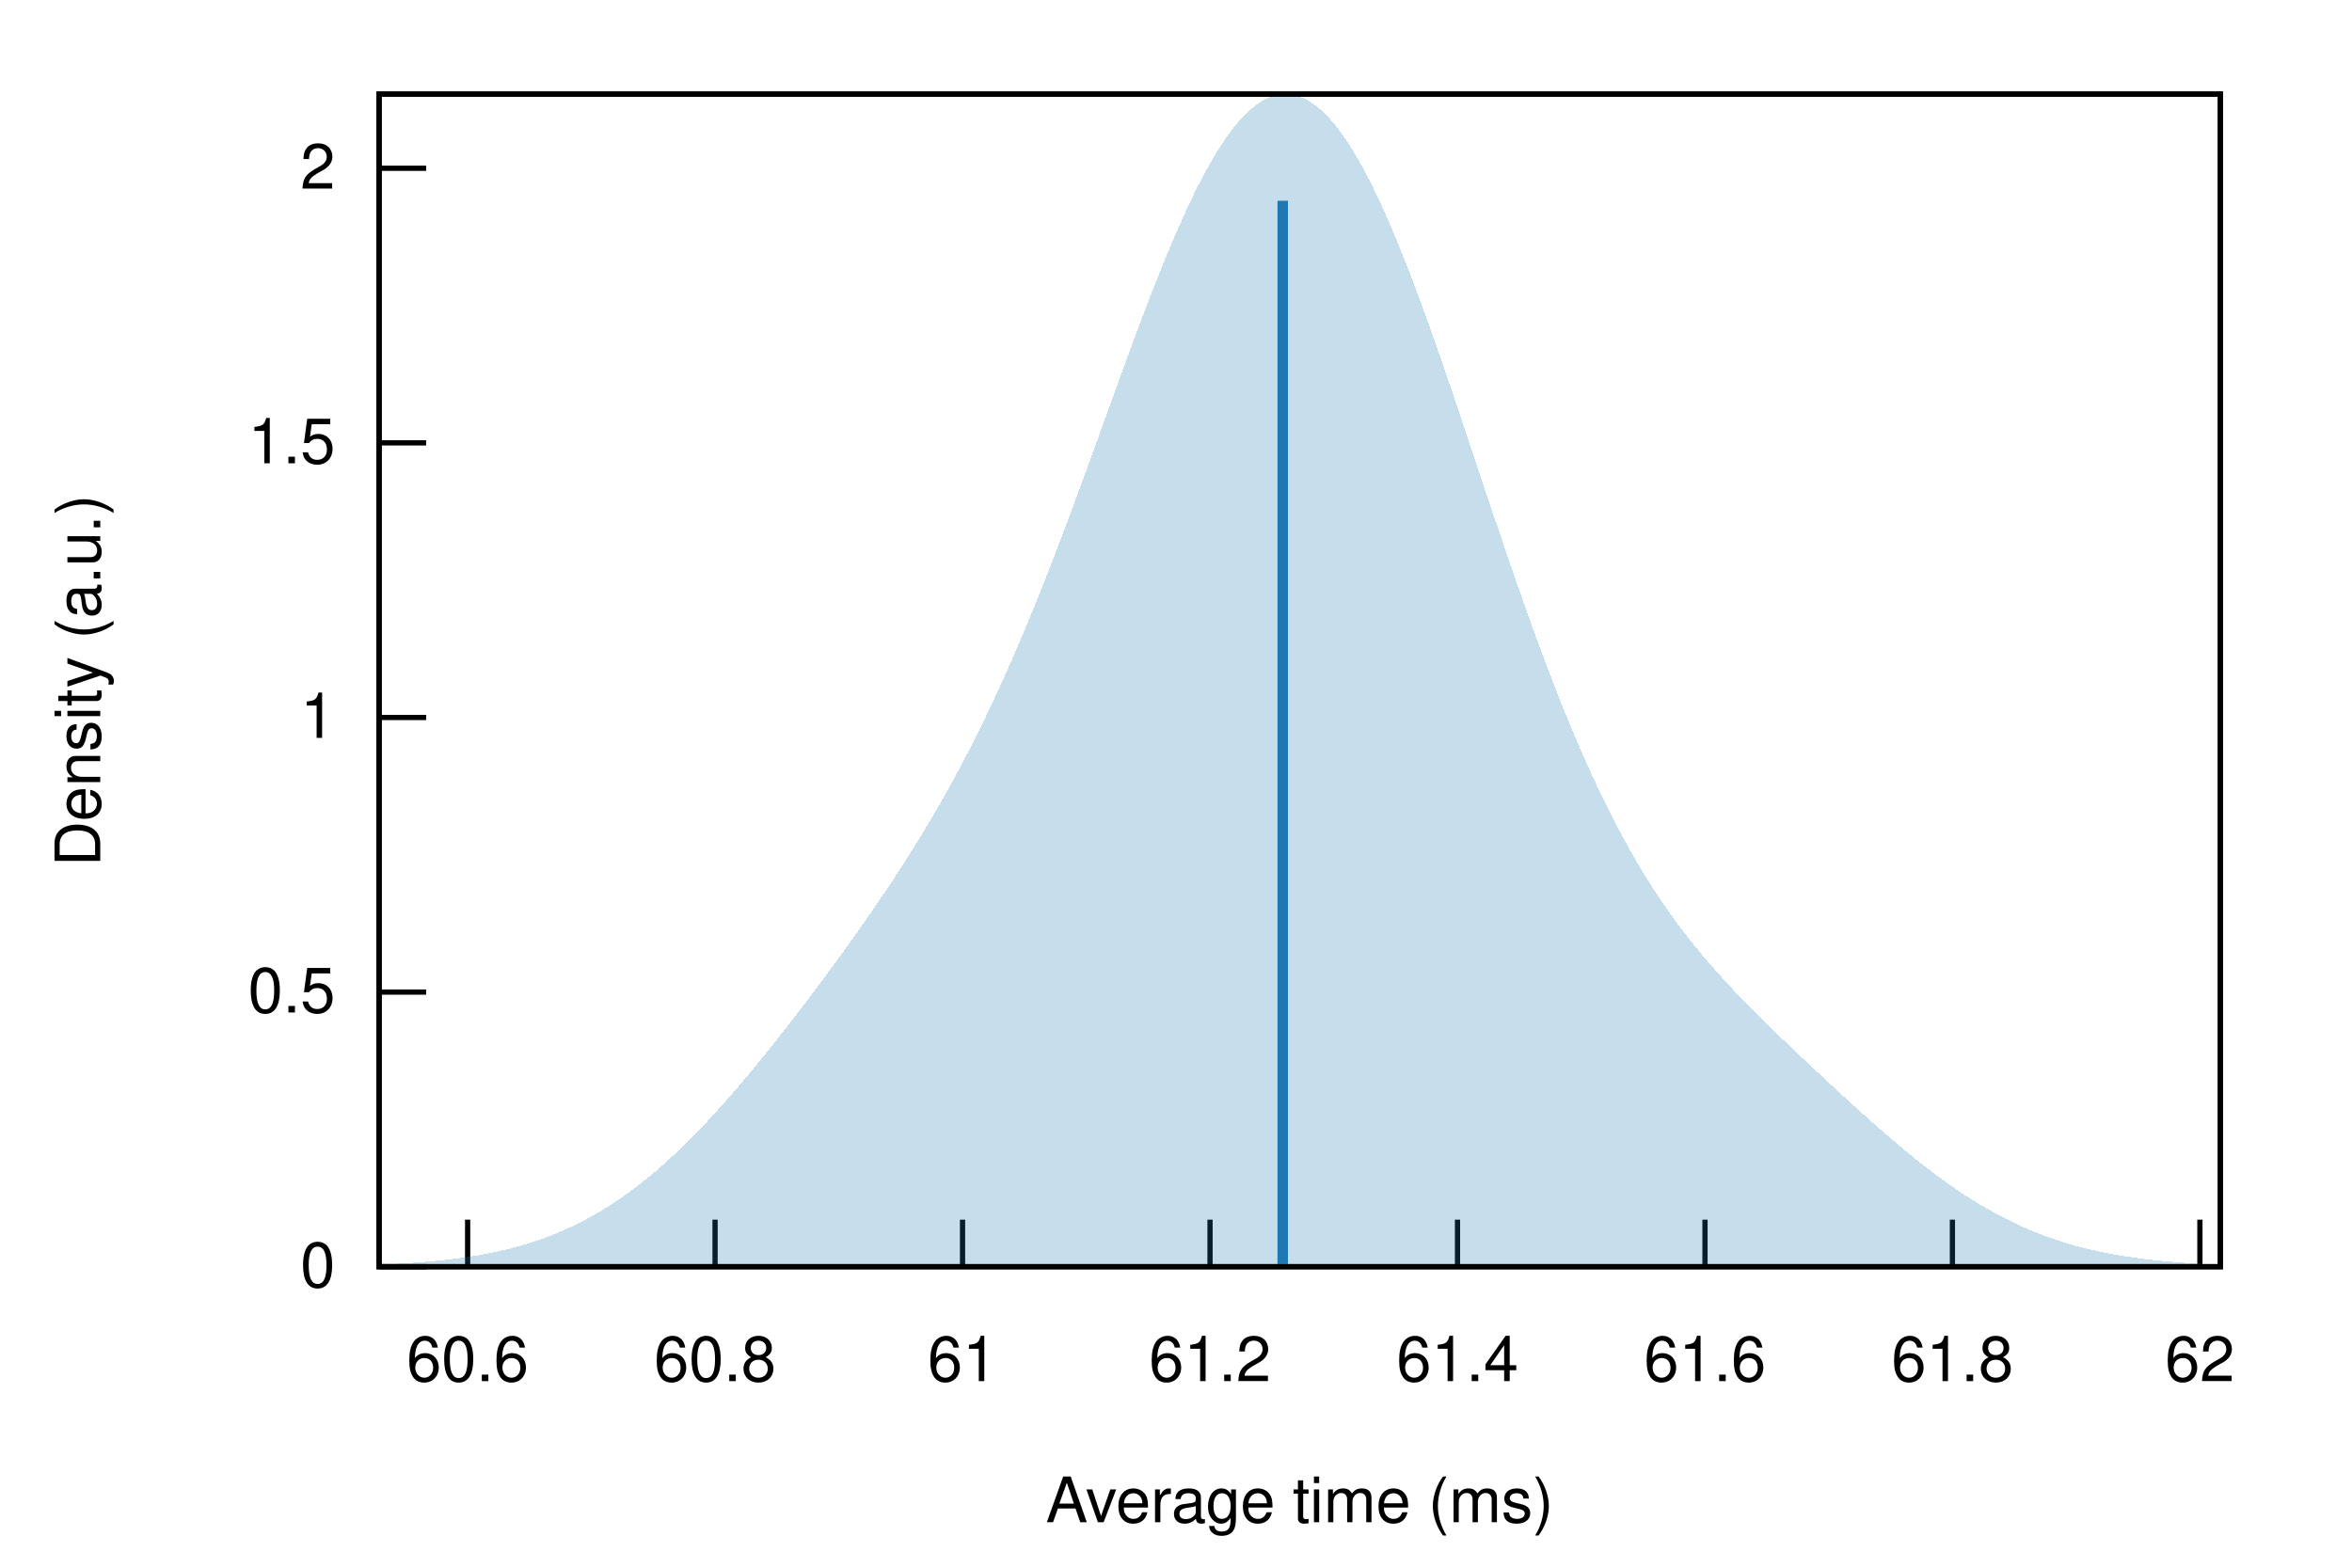
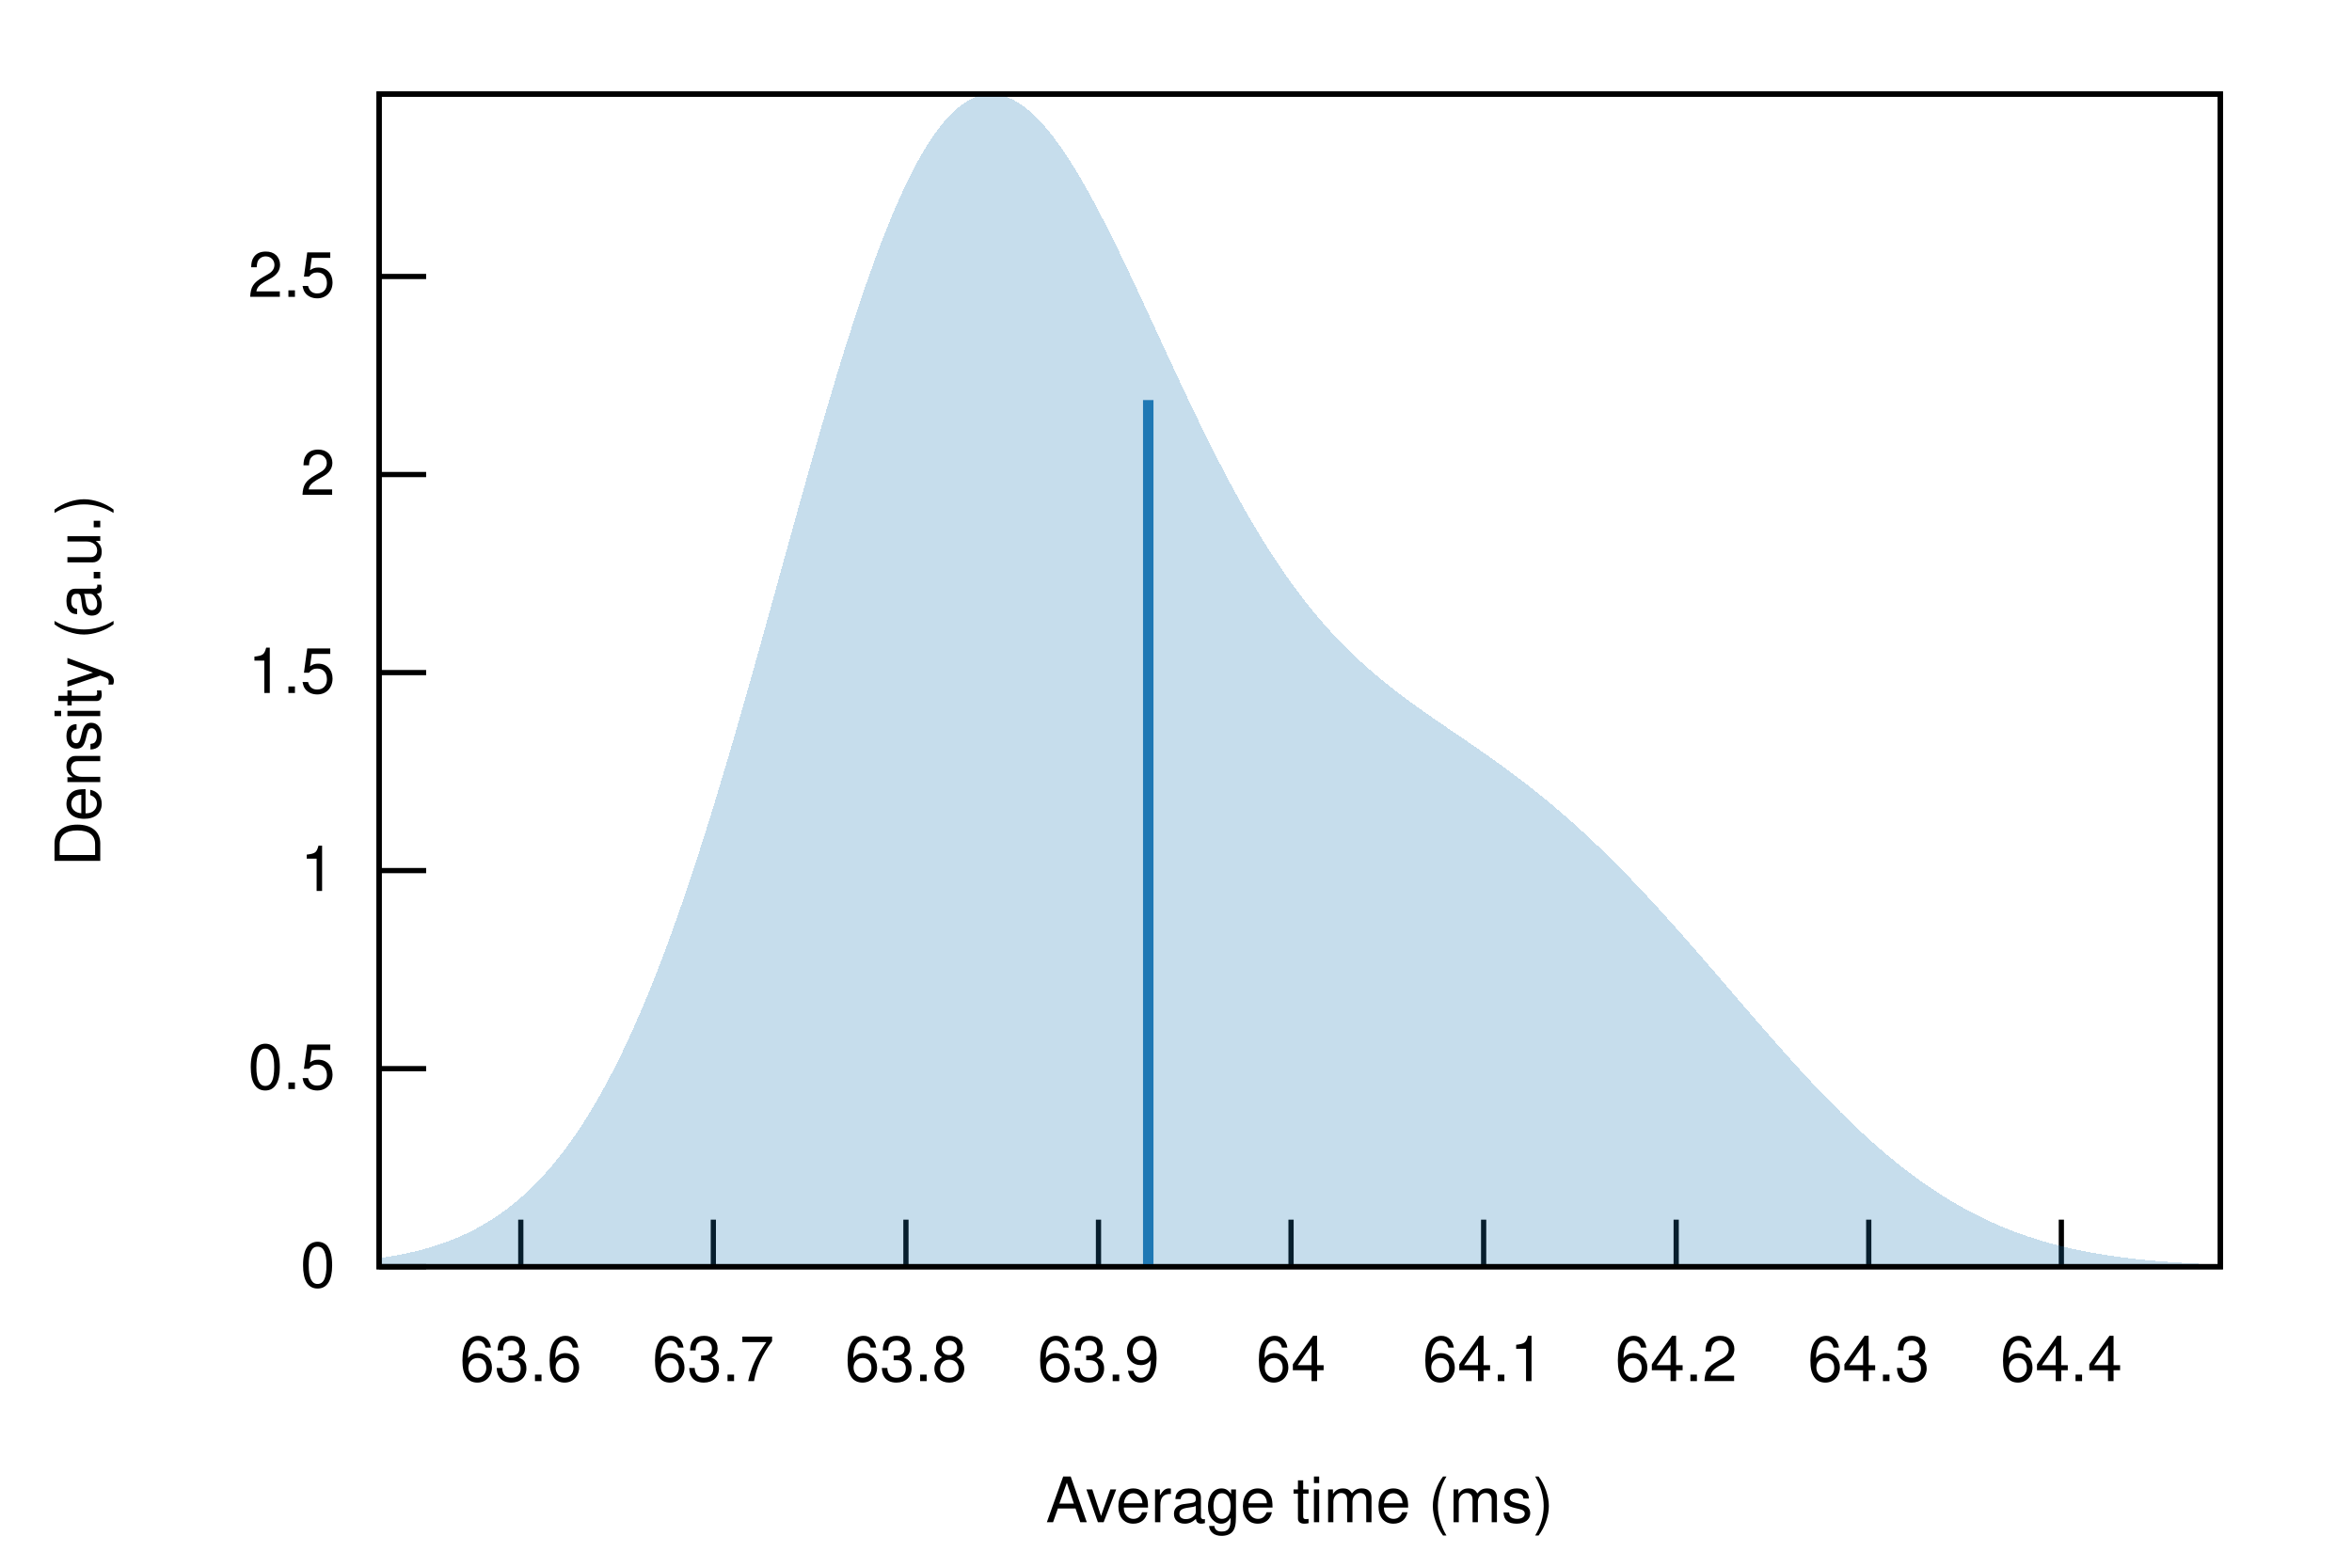
<svg xmlns="http://www.w3.org/2000/svg" xmlns:xlink="http://www.w3.org/1999/xlink" viewBox="0 0 450 300">
  <g id="gnuplot_canvas">
    <rect x="0" y="0" width="450" height="300" fill="none" />
    <defs>
      <circle id="gpDot" r="0.5" stroke-width="0.5" stroke="currentColor" />
      <path id="gpPt0" stroke-width="0.222" stroke="currentColor" d="M-1,0 h2 M0,-1 v2" />
      <path id="gpPt1" stroke-width="0.222" stroke="currentColor" d="M-1,-1 L1,1 M1,-1 L-1,1" />
      <path id="gpPt2" stroke-width="0.222" stroke="currentColor" d="M-1,0 L1,0 M0,-1 L0,1 M-1,-1 L1,1 M-1,1 L1,-1" />
      <rect id="gpPt3" stroke-width="0.222" stroke="currentColor" x="-1" y="-1" width="2" height="2" />
      <rect id="gpPt4" stroke-width="0.222" stroke="currentColor" fill="currentColor" x="-1" y="-1" width="2" height="2" />
      <circle id="gpPt5" stroke-width="0.222" stroke="currentColor" cx="0" cy="0" r="1" />
      <use xlink:href="#gpPt5" id="gpPt6" fill="currentColor" stroke="none" />
      <path id="gpPt7" stroke-width="0.222" stroke="currentColor" d="M0,-1.33 L-1.33,0.67 L1.33,0.67 z" />
      <use xlink:href="#gpPt7" id="gpPt8" fill="currentColor" stroke="none" />
      <use xlink:href="#gpPt7" id="gpPt9" stroke="currentColor" transform="rotate(180)" />
      <use xlink:href="#gpPt9" id="gpPt10" fill="currentColor" stroke="none" />
      <use xlink:href="#gpPt3" id="gpPt11" stroke="currentColor" transform="rotate(45)" />
      <use xlink:href="#gpPt11" id="gpPt12" fill="currentColor" stroke="none" />
      <path id="gpPt13" stroke-width="0.222" stroke="currentColor" d="M0,1.330 L1.265,0.411 L0.782,-1.067 L-0.782,-1.076 L-1.265,0.411 z" />
      <use xlink:href="#gpPt13" id="gpPt14" fill="currentColor" stroke="none" />
      <filter id="textbox" filterUnits="objectBoundingBox" x="0" y="0" height="1" width="1">
        <feFlood flood-color="white" flood-opacity="1" result="bgnd" />
        <feComposite in="SourceGraphic" in2="bgnd" operator="atop" />
      </filter>
      <filter id="greybox" filterUnits="objectBoundingBox" x="0" y="0" height="1" width="1">
        <feFlood flood-color="lightgrey" flood-opacity="1" result="grey" />
        <feComposite in="SourceGraphic" in2="grey" operator="atop" />
      </filter>
    </defs>
    <g fill="none" color="white" stroke="currentColor" stroke-width="1.00" stroke-linecap="butt" stroke-linejoin="miter">
</g>
    <g fill="none" color="black" stroke="currentColor" stroke-width="1.00" stroke-linecap="butt" stroke-linejoin="miter">
      <path stroke="black" d="M72.53,242.40 L81.53,242.40  " />
      <g transform="translate(64.14,246.30)" stroke="none" fill="black" font-family="Helvetica" font-size="12.00" text-anchor="end">
        <text>
          <tspan font-family="Helvetica"> 0</tspan>
        </text>
      </g>
    </g>
    <g fill="none" color="black" stroke="currentColor" stroke-width="1.00" stroke-linecap="butt" stroke-linejoin="miter">
-       <path stroke="black" d="M72.53,189.85 L81.53,189.85  " />
-       <g transform="translate(64.14,193.75)" stroke="none" fill="black" font-family="Helvetica" font-size="12.00" text-anchor="end">
+       <path stroke="black" d="M72.53,204.50 L81.53,204.50  " />
+       <g transform="translate(64.14,208.40)" stroke="none" fill="black" font-family="Helvetica" font-size="12.00" text-anchor="end">
        <text>
          <tspan font-family="Helvetica"> 0.5</tspan>
        </text>
      </g>
    </g>
    <g fill="none" color="black" stroke="currentColor" stroke-width="1.00" stroke-linecap="butt" stroke-linejoin="miter">
-       <path stroke="black" d="M72.53,137.30 L81.53,137.30  " />
-       <g transform="translate(64.14,141.20)" stroke="none" fill="black" font-family="Helvetica" font-size="12.00" text-anchor="end">
+       <path stroke="black" d="M72.53,166.60 L81.53,166.60  " />
+       <g transform="translate(64.14,170.50)" stroke="none" fill="black" font-family="Helvetica" font-size="12.00" text-anchor="end">
        <text>
          <tspan font-family="Helvetica"> 1</tspan>
        </text>
      </g>
    </g>
    <g fill="none" color="black" stroke="currentColor" stroke-width="1.00" stroke-linecap="butt" stroke-linejoin="miter">
-       <path stroke="black" d="M72.53,84.75 L81.53,84.75  " />
-       <g transform="translate(64.14,88.65)" stroke="none" fill="black" font-family="Helvetica" font-size="12.00" text-anchor="end">
+       <path stroke="black" d="M72.53,128.71 L81.53,128.71  " />
+       <g transform="translate(64.14,132.61)" stroke="none" fill="black" font-family="Helvetica" font-size="12.00" text-anchor="end">
        <text>
          <tspan font-family="Helvetica"> 1.5</tspan>
        </text>
      </g>
    </g>
    <g fill="none" color="black" stroke="currentColor" stroke-width="1.00" stroke-linecap="butt" stroke-linejoin="miter">
-       <path stroke="black" d="M72.53,32.20 L81.53,32.20  " />
-       <g transform="translate(64.14,36.10)" stroke="none" fill="black" font-family="Helvetica" font-size="12.00" text-anchor="end">
+       <path stroke="black" d="M72.53,90.81 L81.53,90.81  " />
+       <g transform="translate(64.14,94.71)" stroke="none" fill="black" font-family="Helvetica" font-size="12.00" text-anchor="end">
        <text>
          <tspan font-family="Helvetica"> 2</tspan>
        </text>
      </g>
    </g>
    <g fill="none" color="black" stroke="currentColor" stroke-width="1.00" stroke-linecap="butt" stroke-linejoin="miter">
-       <path stroke="black" d="M89.47,242.40 L89.47,233.40  " />
-       <g transform="translate(89.47,264.30)" stroke="none" fill="black" font-family="Helvetica" font-size="12.00" text-anchor="middle">
+       <path stroke="black" d="M72.53,52.91 L81.53,52.91  " />
+       <g transform="translate(64.14,56.81)" stroke="none" fill="black" font-family="Helvetica" font-size="12.00" text-anchor="end">
        <text>
-           <tspan font-family="Helvetica"> 60.6</tspan>
+           <tspan font-family="Helvetica"> 2.5</tspan>
        </text>
      </g>
    </g>
    <g fill="none" color="black" stroke="currentColor" stroke-width="1.00" stroke-linecap="butt" stroke-linejoin="miter">
-       <path stroke="black" d="M136.81,242.40 L136.81,233.40  " />
-       <g transform="translate(136.81,264.30)" stroke="none" fill="black" font-family="Helvetica" font-size="12.00" text-anchor="middle">
+       <path stroke="black" d="M99.64,242.40 L99.64,233.40  " />
+       <g transform="translate(99.64,264.30)" stroke="none" fill="black" font-family="Helvetica" font-size="12.00" text-anchor="middle">
        <text>
-           <tspan font-family="Helvetica"> 60.8</tspan>
+           <tspan font-family="Helvetica"> 63.6</tspan>
        </text>
      </g>
    </g>
    <g fill="none" color="black" stroke="currentColor" stroke-width="1.00" stroke-linecap="butt" stroke-linejoin="miter">
-       <path stroke="black" d="M184.16,242.40 L184.16,233.40  " />
-       <g transform="translate(184.16,264.30)" stroke="none" fill="black" font-family="Helvetica" font-size="12.00" text-anchor="middle">
+       <path stroke="black" d="M136.48,242.40 L136.48,233.40  " />
+       <g transform="translate(136.48,264.30)" stroke="none" fill="black" font-family="Helvetica" font-size="12.00" text-anchor="middle">
        <text>
-           <tspan font-family="Helvetica"> 61</tspan>
+           <tspan font-family="Helvetica"> 63.7</tspan>
        </text>
      </g>
    </g>
    <g fill="none" color="black" stroke="currentColor" stroke-width="1.00" stroke-linecap="butt" stroke-linejoin="miter">
-       <path stroke="black" d="M231.51,242.40 L231.51,233.40  " />
-       <g transform="translate(231.51,264.30)" stroke="none" fill="black" font-family="Helvetica" font-size="12.00" text-anchor="middle">
+       <path stroke="black" d="M173.33,242.40 L173.33,233.40  " />
+       <g transform="translate(173.33,264.30)" stroke="none" fill="black" font-family="Helvetica" font-size="12.00" text-anchor="middle">
        <text>
-           <tspan font-family="Helvetica"> 61.2</tspan>
+           <tspan font-family="Helvetica"> 63.8</tspan>
        </text>
      </g>
    </g>
    <g fill="none" color="black" stroke="currentColor" stroke-width="1.00" stroke-linecap="butt" stroke-linejoin="miter">
-       <path stroke="black" d="M278.86,242.40 L278.86,233.40  " />
-       <g transform="translate(278.86,264.30)" stroke="none" fill="black" font-family="Helvetica" font-size="12.00" text-anchor="middle">
+       <path stroke="black" d="M210.17,242.40 L210.17,233.40  " />
+       <g transform="translate(210.17,264.30)" stroke="none" fill="black" font-family="Helvetica" font-size="12.00" text-anchor="middle">
        <text>
-           <tspan font-family="Helvetica"> 61.4</tspan>
+           <tspan font-family="Helvetica"> 63.9</tspan>
        </text>
      </g>
    </g>
    <g fill="none" color="black" stroke="currentColor" stroke-width="1.00" stroke-linecap="butt" stroke-linejoin="miter">
-       <path stroke="black" d="M326.21,242.40 L326.21,233.40  " />
-       <g transform="translate(326.21,264.30)" stroke="none" fill="black" font-family="Helvetica" font-size="12.00" text-anchor="middle">
+       <path stroke="black" d="M247.01,242.40 L247.01,233.40  " />
+       <g transform="translate(247.01,264.30)" stroke="none" fill="black" font-family="Helvetica" font-size="12.00" text-anchor="middle">
        <text>
-           <tspan font-family="Helvetica"> 61.6</tspan>
+           <tspan font-family="Helvetica"> 64</tspan>
        </text>
      </g>
    </g>
    <g fill="none" color="black" stroke="currentColor" stroke-width="1.00" stroke-linecap="butt" stroke-linejoin="miter">
-       <path stroke="black" d="M373.55,242.40 L373.55,233.40  " />
-       <g transform="translate(373.55,264.30)" stroke="none" fill="black" font-family="Helvetica" font-size="12.00" text-anchor="middle">
+       <path stroke="black" d="M283.86,242.40 L283.86,233.40  " />
+       <g transform="translate(283.86,264.30)" stroke="none" fill="black" font-family="Helvetica" font-size="12.00" text-anchor="middle">
        <text>
-           <tspan font-family="Helvetica"> 61.8</tspan>
+           <tspan font-family="Helvetica"> 64.1</tspan>
        </text>
      </g>
    </g>
    <g fill="none" color="black" stroke="currentColor" stroke-width="1.00" stroke-linecap="butt" stroke-linejoin="miter">
-       <path stroke="black" d="M420.90,242.40 L420.90,233.40  " />
-       <g transform="translate(420.90,264.30)" stroke="none" fill="black" font-family="Helvetica" font-size="12.00" text-anchor="middle">
+       <path stroke="black" d="M320.70,242.40 L320.70,233.40  " />
+       <g transform="translate(320.70,264.30)" stroke="none" fill="black" font-family="Helvetica" font-size="12.00" text-anchor="middle">
        <text>
-           <tspan font-family="Helvetica"> 62</tspan>
+           <tspan font-family="Helvetica"> 64.2</tspan>
+         </text>
+       </g>
+     </g>
+     <g fill="none" color="black" stroke="currentColor" stroke-width="1.00" stroke-linecap="butt" stroke-linejoin="miter">
+       <path stroke="black" d="M357.54,242.40 L357.54,233.40  " />
+       <g transform="translate(357.54,264.30)" stroke="none" fill="black" font-family="Helvetica" font-size="12.00" text-anchor="middle">
+         <text>
+           <tspan font-family="Helvetica"> 64.3</tspan>
+         </text>
+       </g>
+     </g>
+     <g fill="none" color="black" stroke="currentColor" stroke-width="1.00" stroke-linecap="butt" stroke-linejoin="miter">
+       <path stroke="black" d="M394.39,242.40 L394.39,233.40  " />
+       <g transform="translate(394.39,264.30)" stroke="none" fill="black" font-family="Helvetica" font-size="12.00" text-anchor="middle">
+         <text>
+           <tspan font-family="Helvetica"> 64.4</tspan>
        </text>
      </g>
    </g>
    <g fill="none" color="black" stroke="currentColor" stroke-width="1.00" stroke-linecap="butt" stroke-linejoin="miter">
</g>
    <g fill="none" color="black" stroke="currentColor" stroke-width="1.00" stroke-linecap="butt" stroke-linejoin="miter">
      <path stroke="black" d="M72.53,18.01 L72.53,242.40 L424.82,242.40 L424.82,18.01 L72.53,18.01 Z  " />
    </g>
    <g fill="none" color="black" stroke="currentColor" stroke-width="1.00" stroke-linecap="butt" stroke-linejoin="miter">
      <g transform="translate(19.18,130.21) rotate(270)" stroke="none" fill="black" font-family="Helvetica" font-size="12.00" text-anchor="middle">
        <text>
          <tspan font-family="Helvetica">Density (a.u.)</tspan>
        </text>
      </g>
    </g>
    <g fill="none" color="black" stroke="currentColor" stroke-width="1.00" stroke-linecap="butt" stroke-linejoin="miter">
      <g transform="translate(248.67,291.30)" stroke="none" fill="black" font-family="Helvetica" font-size="12.00" text-anchor="middle">
        <text>
          <tspan font-family="Helvetica">Average time (ms)</tspan>
        </text>
      </g>
    </g>
    <g fill="none" color="black" stroke="currentColor" stroke-width="1.00" stroke-linecap="butt" stroke-linejoin="miter">
</g>
    <g id="gnuplot_plot_1">
      <g fill="none" color="black" stroke="currentColor" stroke-width="1.00" stroke-linecap="butt" stroke-linejoin="miter">
        <g stroke="none" shape-rendering="crispEdges">
-           <polygon fill="rgb( 31, 120, 180)" fill-opacity="0.25" points="72.53,242.00 73.24,241.97 73.94,241.94 74.65,241.90 75.35,241.87 76.06,241.83 76.77,241.79 77.47,241.75 78.18,241.71 78.88,241.66 79.59,241.61 80.30,241.56 81.00,241.50 81.71,241.44 82.41,241.38 83.12,241.31 83.83,241.25 84.53,241.17 85.24,241.10 85.94,241.01 86.65,240.93 87.36,240.84 88.06,240.75 88.77,240.65 89.47,240.54 90.18,240.43 90.89,240.32 91.59,240.20 92.30,240.07 93.00,239.94 93.71,239.80 94.42,239.66 95.12,239.51 95.83,239.35 96.53,239.19 97.24,239.01 97.95,238.83 98.65,238.65 99.36,238.45 100.06,238.25 100.77,238.04 101.48,237.82 102.18,237.59 102.89,237.35 103.59,237.11 104.30,236.85 105.01,236.59 105.71,236.31 106.42,236.03 107.12,235.73 107.83,235.43 108.54,235.11 109.24,234.79 109.95,234.45 110.65,234.10 111.36,233.74 112.07,233.37 112.77,232.99 113.48,232.60 114.18,232.20 114.89,231.78 115.60,231.35 116.30,230.91 117.01,230.46 117.71,230.00 118.42,229.52 119.13,229.03 119.83,228.53 120.54,228.02 121.24,227.50 121.95,226.96 122.66,226.41 123.36,225.85 124.07,225.28 124.77,224.69 125.48,224.10 126.19,223.49 126.89,222.87 127.60,222.24 128.30,221.59 129.01,220.94 129.72,220.27 130.42,219.60 131.13,218.91 131.83,218.21 132.54,217.50 133.25,216.78 133.95,216.05 134.66,215.31 135.36,214.56 136.07,213.80 136.78,213.03 137.48,212.25 138.19,211.46 138.89,210.67 139.60,209.86 140.31,209.05 141.01,208.23 141.72,207.40 142.42,206.57 143.13,205.73 143.84,204.88 144.54,204.02 145.25,203.16 145.95,202.29 146.66,201.42 147.37,200.54 148.07,199.65 148.78,198.76 149.48,197.86 150.19,196.96 150.90,196.06 151.60,195.15 152.31,194.23 153.01,193.31 153.72,192.38 154.43,191.46 155.13,190.52 155.84,189.58 156.54,188.64 157.25,187.69 157.96,186.74 158.66,185.79 159.37,184.83 160.07,183.86 160.78,182.89 161.48,181.92 162.19,180.94 162.90,179.95 163.60,178.96 164.31,177.96 165.01,176.96 165.72,175.95 166.43,174.94 167.13,173.91 167.84,172.88 168.54,171.84 169.25,170.80 169.96,169.74 170.66,168.68 171.37,167.61 172.07,166.52 172.78,165.43 173.49,164.33 174.19,163.21 174.90,162.08 175.60,160.94 176.31,159.79 177.02,158.62 177.72,157.44 178.43,156.25 179.13,155.04 179.84,153.82 180.55,152.58 181.25,151.32 181.96,150.05 182.66,148.75 183.37,147.44 184.08,146.12 184.78,144.77 185.49,143.41 186.19,142.02 186.90,140.62 187.61,139.19 188.31,137.75 189.02,136.28 189.72,134.80 190.43,133.29 191.14,131.76 191.84,130.21 192.55,128.64 193.25,127.05 193.96,125.44 194.67,123.80 195.37,122.15 196.08,120.48 196.78,118.78 197.49,117.07 198.20,115.33 198.90,113.58 199.61,111.81 200.31,110.02 201.02,108.21 201.73,106.38 202.43,104.54 203.14,102.69 203.84,100.82 204.55,98.94 205.26,97.04 205.96,95.13 206.67,93.22 207.37,91.29 208.08,89.36 208.79,87.42 209.49,85.47 210.20,83.52 210.90,81.57 211.61,79.62 212.32,77.67 213.02,75.72 213.73,73.77 214.43,71.83 215.14,69.90 215.85,67.97 216.55,66.06 217.26,64.16 217.96,62.27 218.67,60.40 219.38,58.55 220.08,56.71 220.79,54.90 221.49,53.11 222.20,51.35 222.91,49.61 223.61,47.90 224.32,46.22 225.02,44.58 225.73,42.97 226.44,41.39 227.14,39.85 227.85,38.36 228.55,36.90 229.26,35.49 229.97,34.12 230.67,32.80 231.38,31.52 232.08,30.30 232.79,29.13 233.50,28.00 234.20,26.94 234.91,25.92 235.61,24.97 236.32,24.07 237.03,23.23 237.73,22.45 238.44,21.73 239.14,21.07 239.85,20.47 240.56,19.94 241.26,19.47 241.97,19.06 242.67,18.72 243.38,18.45 244.09,18.24 244.79,18.10 245.50,18.02 246.20,18.01 246.91,18.07 247.62,18.19 248.32,18.38 249.03,18.64 249.73,18.96 250.44,19.35 251.15,19.80 251.85,20.32 252.56,20.90 253.26,21.55 253.97,22.26 254.68,23.03 255.38,23.86 256.09,24.76 256.79,25.71 257.50,26.73 258.21,27.80 258.91,28.92 259.62,30.11 260.32,31.34 261.03,32.63 261.74,33.97 262.44,35.36 263.15,36.80 263.85,38.29 264.56,39.82 265.27,41.40 265.97,43.02 266.68,44.68 267.38,46.37 268.09,48.11 268.80,49.88 269.50,51.69 270.21,53.53 270.91,55.40 271.62,57.29 272.33,59.22 273.03,61.17 273.74,63.14 274.44,65.14 275.15,67.15 275.86,69.18 276.56,71.23 277.27,73.29 277.97,75.37 278.68,77.46 279.39,79.55 280.09,81.65 280.80,83.76 281.50,85.87 282.21,87.99 282.92,90.10 283.62,92.22 284.33,94.33 285.03,96.44 285.74,98.54 286.45,100.63 287.15,102.72 287.86,104.79 288.56,106.86 289.27,108.91 289.98,110.95 290.68,112.97 291.39,114.97 292.09,116.96 292.80,118.93 293.51,120.88 294.21,122.81 294.92,124.72 295.62,126.61 296.33,128.47 297.04,130.31 297.74,132.12 298.45,133.91 299.15,135.68 299.86,137.41 300.57,139.12 301.27,140.81 301.98,142.46 302.68,144.09 303.39,145.69 304.10,147.26 304.80,148.81 305.51,150.32 306.21,151.81 306.92,153.26 307.63,154.69 308.33,156.09 309.04,157.47 309.74,158.81 310.45,160.13 311.16,161.42 311.86,162.68 312.57,163.92 313.27,165.13 313.98,166.32 314.69,167.48 315.39,168.61 316.10,169.72 316.80,170.81 317.51,171.88 318.22,172.92 318.92,173.94 319.63,174.94 320.33,175.92 321.04,176.88 321.75,177.82 322.45,178.75 323.16,179.65 323.86,180.54 324.57,181.42 325.28,182.27 325.98,183.12 326.69,183.95 327.39,184.76 328.10,185.57 328.81,186.36 329.51,187.14 330.22,187.91 330.92,188.67 331.63,189.43 332.34,190.17 333.04,190.90 333.75,191.63 334.45,192.35 335.16,193.07 335.87,193.78 336.57,194.48 337.28,195.18 337.98,195.88 338.69,196.57 339.39,197.26 340.10,197.94 340.81,198.62 341.51,199.30 342.22,199.97 342.92,200.65 343.63,201.32 344.34,201.99 345.04,202.65 345.75,203.32 346.45,203.98 347.16,204.64 347.87,205.30 348.57,205.96 349.28,206.62 349.98,207.28 350.69,207.93 351.40,208.58 352.10,209.23 352.81,209.88 353.51,210.53 354.22,211.17 354.93,211.81 355.63,212.45 356.34,213.09 357.04,213.72 357.75,214.35 358.46,214.98 359.16,215.60 359.87,216.22 360.57,216.83 361.28,217.44 361.99,218.05 362.69,218.65 363.40,219.25 364.10,219.84 364.81,220.42 365.52,221.00 366.22,221.57 366.93,222.14 367.63,222.70 368.34,223.25 369.05,223.79 369.75,224.33 370.46,224.86 371.16,225.38 371.87,225.90 372.58,226.40 373.28,226.90 373.99,227.39 374.69,227.87 375.40,228.34 376.11,228.81 376.81,229.26 377.52,229.70 378.22,230.14 378.93,230.57 379.64,230.98 380.34,231.39 381.05,231.79 381.75,232.18 382.46,232.56 383.17,232.93 383.87,233.29 384.58,233.64 385.28,233.99 385.99,234.32 386.70,234.64 387.40,234.96 388.11,235.26 388.81,235.56 389.52,235.85 390.23,236.12 390.93,236.39 391.64,236.65 392.34,236.91 393.05,237.15 393.76,237.39 394.46,237.61 395.17,237.83 395.87,238.05 396.58,238.25 397.29,238.45 397.99,238.64 398.70,238.82 399.40,238.99 400.11,239.16 400.82,239.32 401.52,239.48 402.23,239.63 402.93,239.77 403.64,239.90 404.35,240.03 405.05,240.16 405.76,240.28 406.46,240.39 407.17,240.50 407.88,240.61 408.58,240.70 409.29,240.80 409.99,240.89 410.70,240.98 411.41,241.06 412.11,241.13 412.82,241.21 413.52,241.28 414.23,241.34 414.94,241.41 415.64,241.47 416.35,241.52 417.05,241.58 417.76,241.63 418.47,241.68 419.17,241.72 419.88,241.76 420.58,241.80 421.29,241.84 422.00,241.88 422.70,241.91 423.41,241.94 424.11,241.98 424.82,242.00 424.82,242.40 424.11,242.40 423.41,242.40 422.70,242.40 422.00,242.40 421.29,242.40 420.58,242.40 419.88,242.40 419.17,242.40 418.47,242.40 417.76,242.40 417.05,242.40 416.35,242.40 415.64,242.40 414.94,242.40 414.23,242.40 413.52,242.40 412.82,242.40 412.11,242.40 411.41,242.40 410.70,242.40 409.99,242.40 409.29,242.40 408.58,242.40 407.88,242.40 407.17,242.40 406.46,242.40 405.76,242.40 405.05,242.40 404.35,242.40 403.64,242.40 402.93,242.40 402.23,242.40 401.52,242.40 400.82,242.40 400.11,242.40 399.40,242.40 398.70,242.40 397.99,242.40 397.29,242.40 396.58,242.40 395.87,242.40 395.17,242.40 394.46,242.40 393.76,242.40 393.05,242.40 392.34,242.40 391.64,242.40 390.93,242.40 390.23,242.40 389.52,242.40 388.81,242.40 388.11,242.40 387.40,242.40 386.70,242.40 385.99,242.40 385.28,242.40 384.58,242.40 383.87,242.40 383.17,242.40 382.46,242.40 381.75,242.40 381.05,242.40 380.34,242.40 379.64,242.40 378.93,242.40 378.22,242.40 377.52,242.40 376.81,242.40 376.11,242.40 375.40,242.40 374.69,242.40 373.99,242.40 373.28,242.40 372.58,242.40 371.87,242.40 371.16,242.40 370.46,242.40 369.75,242.40 369.05,242.40 368.34,242.40 367.63,242.40 366.93,242.40 366.22,242.40 365.52,242.40 364.81,242.40 364.10,242.40 363.40,242.40 362.69,242.40 361.99,242.40 361.28,242.40 360.57,242.40 359.87,242.40 359.16,242.40 358.46,242.40 357.75,242.40 357.04,242.40 356.34,242.40 355.63,242.40 354.93,242.40 354.22,242.40 353.51,242.40 352.81,242.40 352.10,242.40 351.40,242.40 350.69,242.40 349.98,242.40 349.28,242.40 348.57,242.40 347.87,242.40 347.16,242.40 346.45,242.40 345.75,242.40 345.04,242.40 344.34,242.40 343.63,242.40 342.92,242.40 342.22,242.40 341.51,242.40 340.81,242.40 340.10,242.40 339.39,242.40 338.69,242.40 337.98,242.40 337.28,242.40 336.57,242.40 335.87,242.40 335.16,242.40 334.45,242.40 333.75,242.40 333.04,242.40 332.34,242.40 331.63,242.40 330.92,242.40 330.22,242.40 329.51,242.40 328.81,242.40 328.10,242.40 327.39,242.40 326.69,242.40 325.98,242.40 325.28,242.40 324.57,242.40 323.86,242.40 323.16,242.40 322.45,242.40 321.75,242.40 321.04,242.40 320.33,242.40 319.63,242.40 318.92,242.40 318.22,242.40 317.51,242.40 316.80,242.40 316.10,242.40 315.39,242.40 314.69,242.40 313.98,242.40 313.27,242.40 312.57,242.40 311.86,242.40 311.16,242.40 310.45,242.40 309.74,242.40 309.04,242.40 308.33,242.40 307.63,242.40 306.92,242.40 306.21,242.40 305.51,242.40 304.80,242.40 304.10,242.40 303.39,242.40 302.68,242.40 301.98,242.40 301.27,242.40 300.57,242.40 299.86,242.40 299.15,242.40 298.45,242.40 297.74,242.40 297.04,242.40 296.33,242.40 295.62,242.40 294.92,242.40 294.21,242.40 293.51,242.40 292.80,242.40 292.09,242.40 291.39,242.40 290.68,242.40 289.98,242.40 289.27,242.40 288.56,242.40 287.86,242.40 287.15,242.40 286.45,242.40 285.74,242.40 285.03,242.40 284.33,242.40 283.62,242.40 282.92,242.40 282.21,242.40 281.50,242.40 280.80,242.40 280.09,242.40 279.39,242.40 278.68,242.40 277.97,242.40 277.27,242.40 276.56,242.40 275.86,242.40 275.15,242.40 274.44,242.40 273.74,242.40 273.03,242.40 272.33,242.40 271.62,242.40 270.91,242.40 270.21,242.40 269.50,242.40 268.80,242.40 268.09,242.40 267.38,242.40 266.68,242.40 265.97,242.40 265.27,242.40 264.56,242.40 263.85,242.40 263.15,242.40 262.44,242.40 261.74,242.40 261.03,242.40 260.32,242.40 259.62,242.40 258.91,242.40 258.21,242.40 257.50,242.40 256.79,242.40 256.09,242.40 255.38,242.40 254.68,242.40 253.97,242.40 253.26,242.40 252.56,242.40 251.85,242.40 251.15,242.40 250.44,242.40 249.73,242.40 249.03,242.40 248.32,242.40 247.62,242.40 246.91,242.40 246.20,242.40 245.50,242.40 244.79,242.40 244.09,242.40 243.38,242.40 242.67,242.40 241.97,242.40 241.26,242.40 240.56,242.40 239.85,242.40 239.14,242.40 238.44,242.40 237.73,242.40 237.03,242.40 236.32,242.40 235.61,242.40 234.91,242.40 234.20,242.40 233.50,242.40 232.79,242.40 232.08,242.40 231.38,242.40 230.67,242.40 229.97,242.40 229.26,242.40 228.55,242.40 227.85,242.40 227.14,242.40 226.44,242.40 225.73,242.40 225.02,242.40 224.32,242.40 223.61,242.40 222.91,242.40 222.20,242.40 221.49,242.40 220.79,242.40 220.08,242.40 219.38,242.40 218.67,242.40 217.96,242.40 217.26,242.40 216.55,242.40 215.85,242.40 215.14,242.40 214.43,242.40 213.73,242.40 213.02,242.40 212.32,242.40 211.61,242.40 210.90,242.40 210.20,242.40 209.49,242.40 208.79,242.40 208.08,242.40 207.37,242.40 206.67,242.40 205.96,242.40 205.26,242.40 204.55,242.40 203.84,242.40 203.14,242.40 202.43,242.40 201.73,242.40 201.02,242.40 200.31,242.40 199.61,242.40 198.90,242.40 198.20,242.40 197.49,242.40 196.78,242.40 196.08,242.40 195.37,242.40 194.67,242.40 193.96,242.40 193.25,242.40 192.55,242.40 191.84,242.40 191.14,242.40 190.43,242.40 189.72,242.40 189.02,242.40 188.31,242.40 187.61,242.40 186.90,242.40 186.19,242.40 185.49,242.40 184.78,242.40 184.08,242.40 183.37,242.40 182.66,242.40 181.96,242.40 181.25,242.40 180.55,242.40 179.84,242.40 179.13,242.40 178.43,242.40 177.72,242.40 177.02,242.40 176.31,242.40 175.60,242.40 174.90,242.40 174.19,242.40 173.49,242.40 172.78,242.40 172.07,242.40 171.37,242.40 170.66,242.40 169.96,242.40 169.25,242.40 168.54,242.40 167.84,242.40 167.13,242.40 166.43,242.40 165.72,242.40 165.01,242.40 164.31,242.40 163.60,242.40 162.90,242.40 162.19,242.40 161.48,242.40 160.78,242.40 160.07,242.40 159.37,242.40 158.66,242.40 157.96,242.40 157.25,242.40 156.54,242.40 155.84,242.40 155.13,242.40 154.43,242.40 153.72,242.40 153.01,242.40 152.31,242.40 151.60,242.40 150.90,242.40 150.19,242.40 149.48,242.40 148.78,242.40 148.07,242.40 147.37,242.40 146.66,242.40 145.95,242.40 145.25,242.40 144.54,242.40 143.84,242.40 143.13,242.40 142.42,242.40 141.72,242.40 141.01,242.40 140.31,242.40 139.60,242.40 138.89,242.40 138.19,242.40 137.48,242.40 136.78,242.40 136.07,242.40 135.36,242.40 134.66,242.40 133.95,242.40 133.25,242.40 132.54,242.40 131.83,242.40 131.13,242.40 130.42,242.40 129.72,242.40 129.01,242.40 128.30,242.40 127.60,242.40 126.89,242.40 126.19,242.40 125.48,242.40 124.77,242.40 124.07,242.40 123.36,242.40 122.66,242.40 121.95,242.40 121.24,242.40 120.54,242.40 119.83,242.40 119.13,242.40 118.42,242.40 117.71,242.40 117.01,242.40 116.30,242.40 115.60,242.40 114.89,242.40 114.18,242.40 113.48,242.40 112.77,242.40 112.07,242.40 111.36,242.40 110.65,242.40 109.95,242.40 109.24,242.40 108.54,242.40 107.83,242.40 107.12,242.40 106.42,242.40 105.71,242.40 105.01,242.40 104.30,242.40 103.59,242.40 102.89,242.40 102.18,242.40 101.48,242.40 100.77,242.40 100.06,242.40 99.36,242.40 98.65,242.40 97.95,242.40 97.24,242.40 96.53,242.40 95.83,242.40 95.12,242.40 94.42,242.40 93.71,242.40 93.00,242.40 92.30,242.40 91.59,242.40 90.89,242.40 90.18,242.40 89.47,242.40 88.77,242.40 88.06,242.40 87.36,242.40 86.65,242.40 85.94,242.40 85.24,242.40 84.53,242.40 83.83,242.40 83.12,242.40 82.41,242.40 81.71,242.40 81.00,242.40 80.30,242.40 79.59,242.40 78.88,242.40 78.18,242.40 77.47,242.40 76.77,242.40 76.06,242.40 75.35,242.40 74.65,242.40 73.94,242.40 73.24,242.40 72.53,242.40 " />
+           <polygon fill="rgb( 31, 120, 180)" fill-opacity="0.25" points="72.53,240.77 73.24,240.67 73.94,240.56 74.65,240.44 75.35,240.32 76.06,240.19 76.77,240.05 77.47,239.90 78.18,239.75 78.88,239.59 79.59,239.42 80.30,239.25 81.00,239.06 81.71,238.86 82.41,238.65 83.12,238.44 83.83,238.21 84.53,237.97 85.24,237.72 85.94,237.45 86.65,237.18 87.36,236.89 88.06,236.59 88.77,236.27 89.47,235.94 90.18,235.59 90.89,235.23 91.59,234.85 92.30,234.45 93.00,234.04 93.71,233.60 94.42,233.15 95.12,232.69 95.83,232.20 96.53,231.69 97.24,231.16 97.95,230.61 98.65,230.03 99.36,229.43 100.06,228.82 100.77,228.17 101.48,227.50 102.18,226.81 102.89,226.09 103.59,225.35 104.30,224.57 105.01,223.77 105.71,222.95 106.42,222.09 107.12,221.21 107.83,220.29 108.54,219.34 109.24,218.37 109.95,217.36 110.65,216.32 111.36,215.25 112.07,214.14 112.77,213.01 113.48,211.83 114.18,210.63 114.89,209.39 115.60,208.11 116.30,206.80 117.01,205.46 117.71,204.08 118.42,202.66 119.13,201.21 119.83,199.72 120.54,198.19 121.24,196.63 121.95,195.03 122.66,193.40 123.36,191.73 124.07,190.02 124.77,188.28 125.48,186.50 126.19,184.68 126.89,182.83 127.60,180.94 128.30,179.02 129.01,177.06 129.72,175.07 130.42,173.05 131.13,170.99 131.83,168.90 132.54,166.78 133.25,164.63 133.95,162.45 134.66,160.23 135.36,157.99 136.07,155.72 136.78,153.43 137.48,151.11 138.19,148.76 138.89,146.39 139.60,144.00 140.31,141.59 141.01,139.16 141.72,136.71 142.42,134.24 143.13,131.76 143.84,129.26 144.54,126.75 145.25,124.23 145.95,121.70 146.66,119.17 147.37,116.62 148.07,114.07 148.78,111.52 149.48,108.97 150.19,106.42 150.90,103.87 151.60,101.33 152.31,98.79 153.01,96.27 153.72,93.75 154.43,91.24 155.13,88.75 155.84,86.27 156.54,83.82 157.25,81.38 157.96,78.96 158.66,76.57 159.37,74.20 160.07,71.86 160.78,69.55 161.48,67.27 162.19,65.03 162.90,62.82 163.60,60.64 164.31,58.51 165.01,56.41 165.72,54.36 166.43,52.35 167.13,50.38 167.84,48.46 168.54,46.59 169.25,44.77 169.96,43.00 170.66,41.29 171.37,39.63 172.07,38.02 172.78,36.47 173.49,34.97 174.19,33.54 174.90,32.16 175.60,30.85 176.31,29.59 177.02,28.40 177.72,27.27 178.43,26.20 179.13,25.20 179.84,24.27 180.55,23.39 181.25,22.59 181.96,21.84 182.66,21.17 183.37,20.56 184.08,20.01 184.78,19.53 185.49,19.12 186.19,18.77 186.90,18.49 187.61,18.28 188.31,18.12 189.02,18.03 189.72,18.01 190.43,18.05 191.14,18.15 191.84,18.31 192.55,18.53 193.25,18.82 193.96,19.16 194.67,19.56 195.37,20.01 196.08,20.52 196.78,21.09 197.49,21.71 198.20,22.38 198.90,23.10 199.61,23.87 200.31,24.69 201.02,25.56 201.73,26.47 202.43,27.43 203.14,28.42 203.84,29.46 204.55,30.54 205.26,31.65 205.96,32.81 206.67,33.99 207.37,35.21 208.08,36.46 208.79,37.73 209.49,39.04 210.20,40.37 210.90,41.73 211.61,43.11 212.32,44.50 213.02,45.92 213.73,47.36 214.43,48.81 215.14,50.28 215.85,51.76 216.55,53.25 217.26,54.75 217.96,56.26 218.67,57.78 219.38,59.30 220.08,60.83 220.79,62.36 221.49,63.89 222.20,65.42 222.91,66.94 223.61,68.47 224.32,69.99 225.02,71.51 225.73,73.01 226.44,74.52 227.14,76.01 227.85,77.49 228.55,78.97 229.26,80.43 229.97,81.88 230.67,83.31 231.38,84.73 232.08,86.14 232.79,87.53 233.50,88.90 234.20,90.26 234.91,91.60 235.61,92.92 236.32,94.23 237.03,95.51 237.73,96.77 238.44,98.02 239.14,99.24 239.85,100.45 240.56,101.63 241.26,102.79 241.97,103.94 242.67,105.06 243.38,106.16 244.09,107.24 244.79,108.29 245.50,109.33 246.20,110.34 246.91,111.34 247.62,112.31 248.32,113.26 249.03,114.20 249.73,115.11 250.44,116.00 251.15,116.87 251.85,117.73 252.56,118.56 253.26,119.38 253.97,120.17 254.68,120.95 255.38,121.72 256.09,122.46 256.79,123.19 257.50,123.90 258.21,124.60 258.91,125.28 259.62,125.95 260.32,126.60 261.03,127.24 261.74,127.87 262.44,128.48 263.15,129.09 263.85,129.68 264.56,130.26 265.27,130.83 265.97,131.39 266.68,131.94 267.38,132.49 268.09,133.02 268.80,133.55 269.50,134.07 270.21,134.59 270.91,135.10 271.62,135.60 272.33,136.11 273.03,136.60 273.74,137.09 274.44,137.58 275.15,138.07 275.86,138.56 276.56,139.04 277.27,139.52 277.97,140.00 278.68,140.49 279.39,140.97 280.09,141.45 280.80,141.93 281.50,142.42 282.21,142.91 282.92,143.39 283.62,143.89 284.33,144.38 285.03,144.88 285.74,145.38 286.45,145.88 287.15,146.39 287.86,146.91 288.56,147.43 289.27,147.95 289.98,148.48 290.68,149.01 291.39,149.55 292.09,150.10 292.80,150.65 293.51,151.20 294.21,151.77 294.92,152.34 295.62,152.91 296.33,153.49 297.04,154.08 297.74,154.68 298.45,155.28 299.15,155.89 299.86,156.51 300.57,157.13 301.27,157.76 301.98,158.40 302.68,159.04 303.39,159.69 304.10,160.35 304.80,161.02 305.51,161.69 306.21,162.37 306.92,163.05 307.63,163.74 308.33,164.44 309.04,165.15 309.74,165.86 310.45,166.58 311.16,167.30 311.86,168.03 312.57,168.77 313.27,169.51 313.98,170.25 314.69,171.01 315.39,171.76 316.10,172.53 316.80,173.29 317.51,174.07 318.22,174.84 318.92,175.63 319.63,176.41 320.33,177.20 321.04,177.99 321.75,178.79 322.45,179.59 323.16,180.40 323.86,181.20 324.57,182.01 325.28,182.82 325.98,183.63 326.69,184.45 327.39,185.27 328.10,186.08 328.81,186.90 329.51,187.72 330.22,188.54 330.92,189.37 331.63,190.19 332.34,191.01 333.04,191.83 333.75,192.65 334.45,193.46 335.16,194.28 335.87,195.10 336.57,195.91 337.28,196.72 337.98,197.53 338.69,198.34 339.39,199.14 340.10,199.94 340.81,200.73 341.51,201.53 342.22,202.31 342.92,203.10 343.63,203.88 344.34,204.65 345.04,205.42 345.75,206.19 346.45,206.94 347.16,207.70 347.87,208.44 348.57,209.18 349.28,209.92 349.98,210.64 350.69,211.36 351.40,212.07 352.10,212.78 352.81,213.48 353.51,214.17 354.22,214.85 354.93,215.52 355.63,216.19 356.34,216.84 357.04,217.49 357.75,218.13 358.46,218.76 359.16,219.38 359.87,220.00 360.57,220.60 361.28,221.19 361.99,221.78 362.69,222.35 363.40,222.92 364.10,223.47 364.81,224.02 365.52,224.56 366.22,225.08 366.93,225.60 367.63,226.11 368.34,226.60 369.05,227.09 369.75,227.57 370.46,228.03 371.16,228.49 371.87,228.94 372.58,229.38 373.28,229.80 373.99,230.22 374.69,230.63 375.40,231.03 376.11,231.42 376.81,231.80 377.52,232.17 378.22,232.53 378.93,232.88 379.64,233.22 380.34,233.55 381.05,233.88 381.75,234.19 382.46,234.50 383.17,234.80 383.87,235.09 384.58,235.37 385.28,235.64 385.99,235.91 386.70,236.16 387.40,236.41 388.11,236.65 388.81,236.88 389.52,237.11 390.23,237.33 390.93,237.54 391.64,237.74 392.34,237.94 393.05,238.13 393.76,238.31 394.46,238.49 395.17,238.66 395.87,238.83 396.58,238.99 397.29,239.14 397.99,239.29 398.70,239.43 399.40,239.57 400.11,239.70 400.82,239.82 401.52,239.95 402.23,240.06 402.93,240.17 403.64,240.28 404.35,240.38 405.05,240.48 405.76,240.58 406.46,240.67 407.17,240.75 407.88,240.84 408.58,240.92 409.29,240.99 409.99,241.07 410.70,241.13 411.41,241.20 412.11,241.26 412.82,241.32 413.52,241.38 414.23,241.44 414.94,241.49 415.64,241.54 416.35,241.59 417.05,241.63 417.76,241.67 418.47,241.71 419.17,241.75 419.88,241.79 420.58,241.82 421.29,241.86 422.00,241.89 422.70,241.92 423.41,241.95 424.11,241.97 424.82,242.00 424.82,242.40 424.11,242.40 423.41,242.40 422.70,242.40 422.00,242.40 421.29,242.40 420.58,242.40 419.88,242.40 419.17,242.40 418.47,242.40 417.76,242.40 417.05,242.40 416.35,242.40 415.64,242.40 414.94,242.40 414.23,242.40 413.52,242.40 412.82,242.40 412.11,242.40 411.41,242.40 410.70,242.40 409.99,242.40 409.29,242.40 408.58,242.40 407.88,242.40 407.17,242.40 406.46,242.40 405.76,242.40 405.05,242.40 404.35,242.40 403.64,242.40 402.93,242.40 402.23,242.40 401.52,242.40 400.82,242.40 400.11,242.40 399.40,242.40 398.70,242.40 397.99,242.40 397.29,242.40 396.58,242.40 395.87,242.40 395.17,242.40 394.46,242.40 393.76,242.40 393.05,242.40 392.34,242.40 391.64,242.40 390.93,242.40 390.23,242.40 389.52,242.40 388.81,242.40 388.11,242.40 387.40,242.40 386.70,242.40 385.99,242.40 385.28,242.40 384.58,242.40 383.87,242.40 383.17,242.40 382.46,242.40 381.75,242.40 381.05,242.40 380.34,242.40 379.64,242.40 378.93,242.40 378.22,242.40 377.52,242.40 376.81,242.40 376.11,242.40 375.40,242.40 374.69,242.40 373.99,242.40 373.28,242.40 372.58,242.40 371.87,242.40 371.16,242.40 370.46,242.40 369.75,242.40 369.05,242.40 368.34,242.40 367.63,242.40 366.93,242.40 366.22,242.40 365.52,242.40 364.81,242.40 364.10,242.40 363.40,242.40 362.69,242.40 361.99,242.40 361.28,242.40 360.57,242.40 359.87,242.40 359.16,242.40 358.46,242.40 357.75,242.40 357.04,242.40 356.34,242.40 355.63,242.40 354.93,242.40 354.22,242.40 353.51,242.40 352.81,242.40 352.10,242.40 351.40,242.40 350.69,242.40 349.98,242.40 349.28,242.40 348.57,242.40 347.87,242.40 347.16,242.40 346.45,242.40 345.75,242.40 345.04,242.40 344.34,242.40 343.63,242.40 342.92,242.40 342.22,242.40 341.51,242.40 340.81,242.40 340.10,242.40 339.39,242.40 338.69,242.40 337.98,242.40 337.28,242.40 336.57,242.40 335.87,242.40 335.16,242.40 334.45,242.40 333.75,242.40 333.04,242.40 332.34,242.40 331.63,242.40 330.92,242.40 330.22,242.40 329.51,242.40 328.81,242.40 328.10,242.40 327.39,242.40 326.69,242.40 325.98,242.40 325.28,242.40 324.57,242.40 323.86,242.40 323.16,242.40 322.45,242.40 321.75,242.40 321.04,242.40 320.33,242.40 319.63,242.40 318.92,242.40 318.22,242.40 317.51,242.40 316.80,242.40 316.10,242.40 315.39,242.40 314.69,242.40 313.98,242.40 313.27,242.40 312.57,242.40 311.86,242.40 311.16,242.40 310.45,242.40 309.74,242.40 309.04,242.40 308.33,242.40 307.63,242.40 306.92,242.40 306.21,242.40 305.51,242.40 304.80,242.40 304.10,242.40 303.39,242.40 302.68,242.40 301.98,242.40 301.27,242.40 300.57,242.40 299.86,242.40 299.15,242.40 298.45,242.40 297.74,242.40 297.04,242.40 296.33,242.40 295.62,242.40 294.92,242.40 294.21,242.40 293.51,242.40 292.80,242.40 292.09,242.40 291.39,242.40 290.68,242.40 289.98,242.40 289.27,242.40 288.56,242.40 287.86,242.40 287.15,242.40 286.45,242.40 285.74,242.40 285.03,242.40 284.33,242.40 283.62,242.40 282.92,242.40 282.21,242.40 281.50,242.40 280.80,242.40 280.09,242.40 279.39,242.40 278.68,242.40 277.97,242.40 277.27,242.40 276.56,242.40 275.86,242.40 275.15,242.40 274.44,242.40 273.74,242.40 273.03,242.40 272.33,242.40 271.62,242.40 270.91,242.40 270.21,242.40 269.50,242.40 268.80,242.40 268.09,242.40 267.38,242.40 266.68,242.40 265.97,242.40 265.27,242.40 264.56,242.40 263.85,242.40 263.15,242.40 262.44,242.40 261.74,242.40 261.03,242.40 260.32,242.40 259.62,242.40 258.91,242.40 258.21,242.40 257.50,242.40 256.79,242.40 256.09,242.40 255.38,242.40 254.68,242.40 253.97,242.40 253.26,242.40 252.56,242.40 251.85,242.40 251.15,242.40 250.44,242.40 249.73,242.40 249.03,242.40 248.32,242.40 247.62,242.40 246.91,242.40 246.20,242.40 245.50,242.40 244.79,242.40 244.09,242.40 243.38,242.40 242.67,242.40 241.97,242.40 241.26,242.40 240.56,242.40 239.85,242.40 239.14,242.40 238.44,242.40 237.73,242.40 237.03,242.40 236.32,242.40 235.61,242.40 234.91,242.40 234.20,242.40 233.50,242.40 232.79,242.40 232.08,242.40 231.38,242.40 230.67,242.40 229.97,242.40 229.26,242.40 228.55,242.40 227.85,242.40 227.14,242.40 226.44,242.40 225.73,242.40 225.02,242.40 224.32,242.40 223.61,242.40 222.91,242.40 222.20,242.40 221.49,242.40 220.79,242.40 220.08,242.40 219.38,242.40 218.67,242.40 217.96,242.40 217.26,242.40 216.55,242.40 215.85,242.40 215.14,242.40 214.43,242.40 213.73,242.40 213.02,242.40 212.32,242.40 211.61,242.40 210.90,242.40 210.20,242.40 209.49,242.40 208.79,242.40 208.08,242.40 207.37,242.40 206.67,242.40 205.96,242.40 205.26,242.40 204.55,242.40 203.84,242.40 203.14,242.40 202.43,242.40 201.73,242.40 201.02,242.40 200.31,242.40 199.61,242.40 198.90,242.40 198.20,242.40 197.49,242.40 196.78,242.40 196.08,242.40 195.37,242.40 194.67,242.40 193.96,242.40 193.25,242.40 192.55,242.40 191.84,242.40 191.14,242.40 190.43,242.40 189.72,242.40 189.02,242.40 188.31,242.40 187.61,242.40 186.90,242.40 186.19,242.40 185.49,242.40 184.78,242.40 184.08,242.40 183.37,242.40 182.66,242.40 181.96,242.40 181.25,242.40 180.55,242.40 179.84,242.40 179.13,242.40 178.43,242.40 177.72,242.40 177.02,242.40 176.31,242.40 175.60,242.40 174.90,242.40 174.19,242.40 173.49,242.40 172.78,242.40 172.07,242.40 171.37,242.40 170.66,242.40 169.96,242.40 169.25,242.40 168.54,242.40 167.84,242.40 167.13,242.40 166.43,242.40 165.72,242.40 165.01,242.40 164.31,242.40 163.60,242.40 162.90,242.40 162.19,242.40 161.48,242.40 160.78,242.40 160.07,242.40 159.37,242.40 158.66,242.40 157.96,242.40 157.25,242.40 156.54,242.40 155.84,242.40 155.13,242.40 154.43,242.40 153.72,242.40 153.01,242.40 152.31,242.40 151.60,242.40 150.90,242.40 150.19,242.40 149.48,242.40 148.78,242.40 148.07,242.40 147.37,242.40 146.66,242.40 145.95,242.40 145.25,242.40 144.54,242.40 143.84,242.40 143.13,242.40 142.42,242.40 141.72,242.40 141.01,242.40 140.31,242.40 139.60,242.40 138.89,242.40 138.19,242.40 137.48,242.40 136.78,242.40 136.07,242.40 135.36,242.40 134.66,242.40 133.95,242.40 133.25,242.40 132.54,242.40 131.83,242.40 131.13,242.40 130.42,242.40 129.72,242.40 129.01,242.40 128.30,242.40 127.60,242.40 126.89,242.40 126.19,242.40 125.48,242.40 124.77,242.40 124.07,242.40 123.36,242.40 122.66,242.40 121.95,242.40 121.24,242.40 120.54,242.40 119.83,242.40 119.13,242.40 118.42,242.40 117.71,242.40 117.01,242.40 116.30,242.40 115.60,242.40 114.89,242.40 114.18,242.40 113.48,242.40 112.77,242.40 112.07,242.40 111.36,242.40 110.65,242.40 109.95,242.40 109.24,242.40 108.54,242.40 107.83,242.40 107.12,242.40 106.42,242.40 105.71,242.40 105.01,242.40 104.30,242.40 103.59,242.40 102.89,242.40 102.18,242.40 101.48,242.40 100.77,242.40 100.06,242.40 99.36,242.40 98.65,242.40 97.95,242.40 97.24,242.40 96.53,242.40 95.83,242.40 95.12,242.40 94.42,242.40 93.71,242.40 93.00,242.40 92.30,242.40 91.59,242.40 90.89,242.40 90.18,242.40 89.47,242.40 88.77,242.40 88.06,242.40 87.36,242.40 86.65,242.40 85.94,242.40 85.24,242.40 84.53,242.40 83.83,242.40 83.12,242.40 82.41,242.40 81.71,242.40 81.00,242.40 80.30,242.40 79.59,242.40 78.88,242.40 78.18,242.40 77.47,242.40 76.77,242.40 76.06,242.40 75.35,242.40 74.65,242.40 73.94,242.40 73.24,242.40 72.53,242.40 " />
        </g>
      </g>
    </g>
    <g id="gnuplot_plot_2">
      <g fill="none" color="white" stroke="rgb( 31, 120, 180)" stroke-width="2.00" stroke-linecap="butt" stroke-linejoin="miter">
</g>
      <g fill="none" color="black" stroke="currentColor" stroke-width="2.00" stroke-linecap="butt" stroke-linejoin="miter">
-         <path stroke="rgb( 31, 120, 180)" d="M245.42,242.40 L245.42,38.42  " />
+         <path stroke="rgb( 31, 120, 180)" d="M219.69,242.40 L219.69,76.56  " />
      </g>
    </g>
    <g fill="none" color="black" stroke="currentColor" stroke-width="2.00" stroke-linecap="butt" stroke-linejoin="miter">
</g>
    <g fill="none" color="black" stroke="black" stroke-width="1.00" stroke-linecap="butt" stroke-linejoin="miter">
</g>
    <g fill="none" color="black" stroke="currentColor" stroke-width="1.00" stroke-linecap="butt" stroke-linejoin="miter">
      <path stroke="black" d="M72.53,18.01 L72.53,242.40 L424.82,242.40 L424.82,18.01 L72.53,18.01 Z  " />
    </g>
    <g fill="none" color="black" stroke="currentColor" stroke-width="1.00" stroke-linecap="butt" stroke-linejoin="miter">
</g>
  </g>
</svg>
